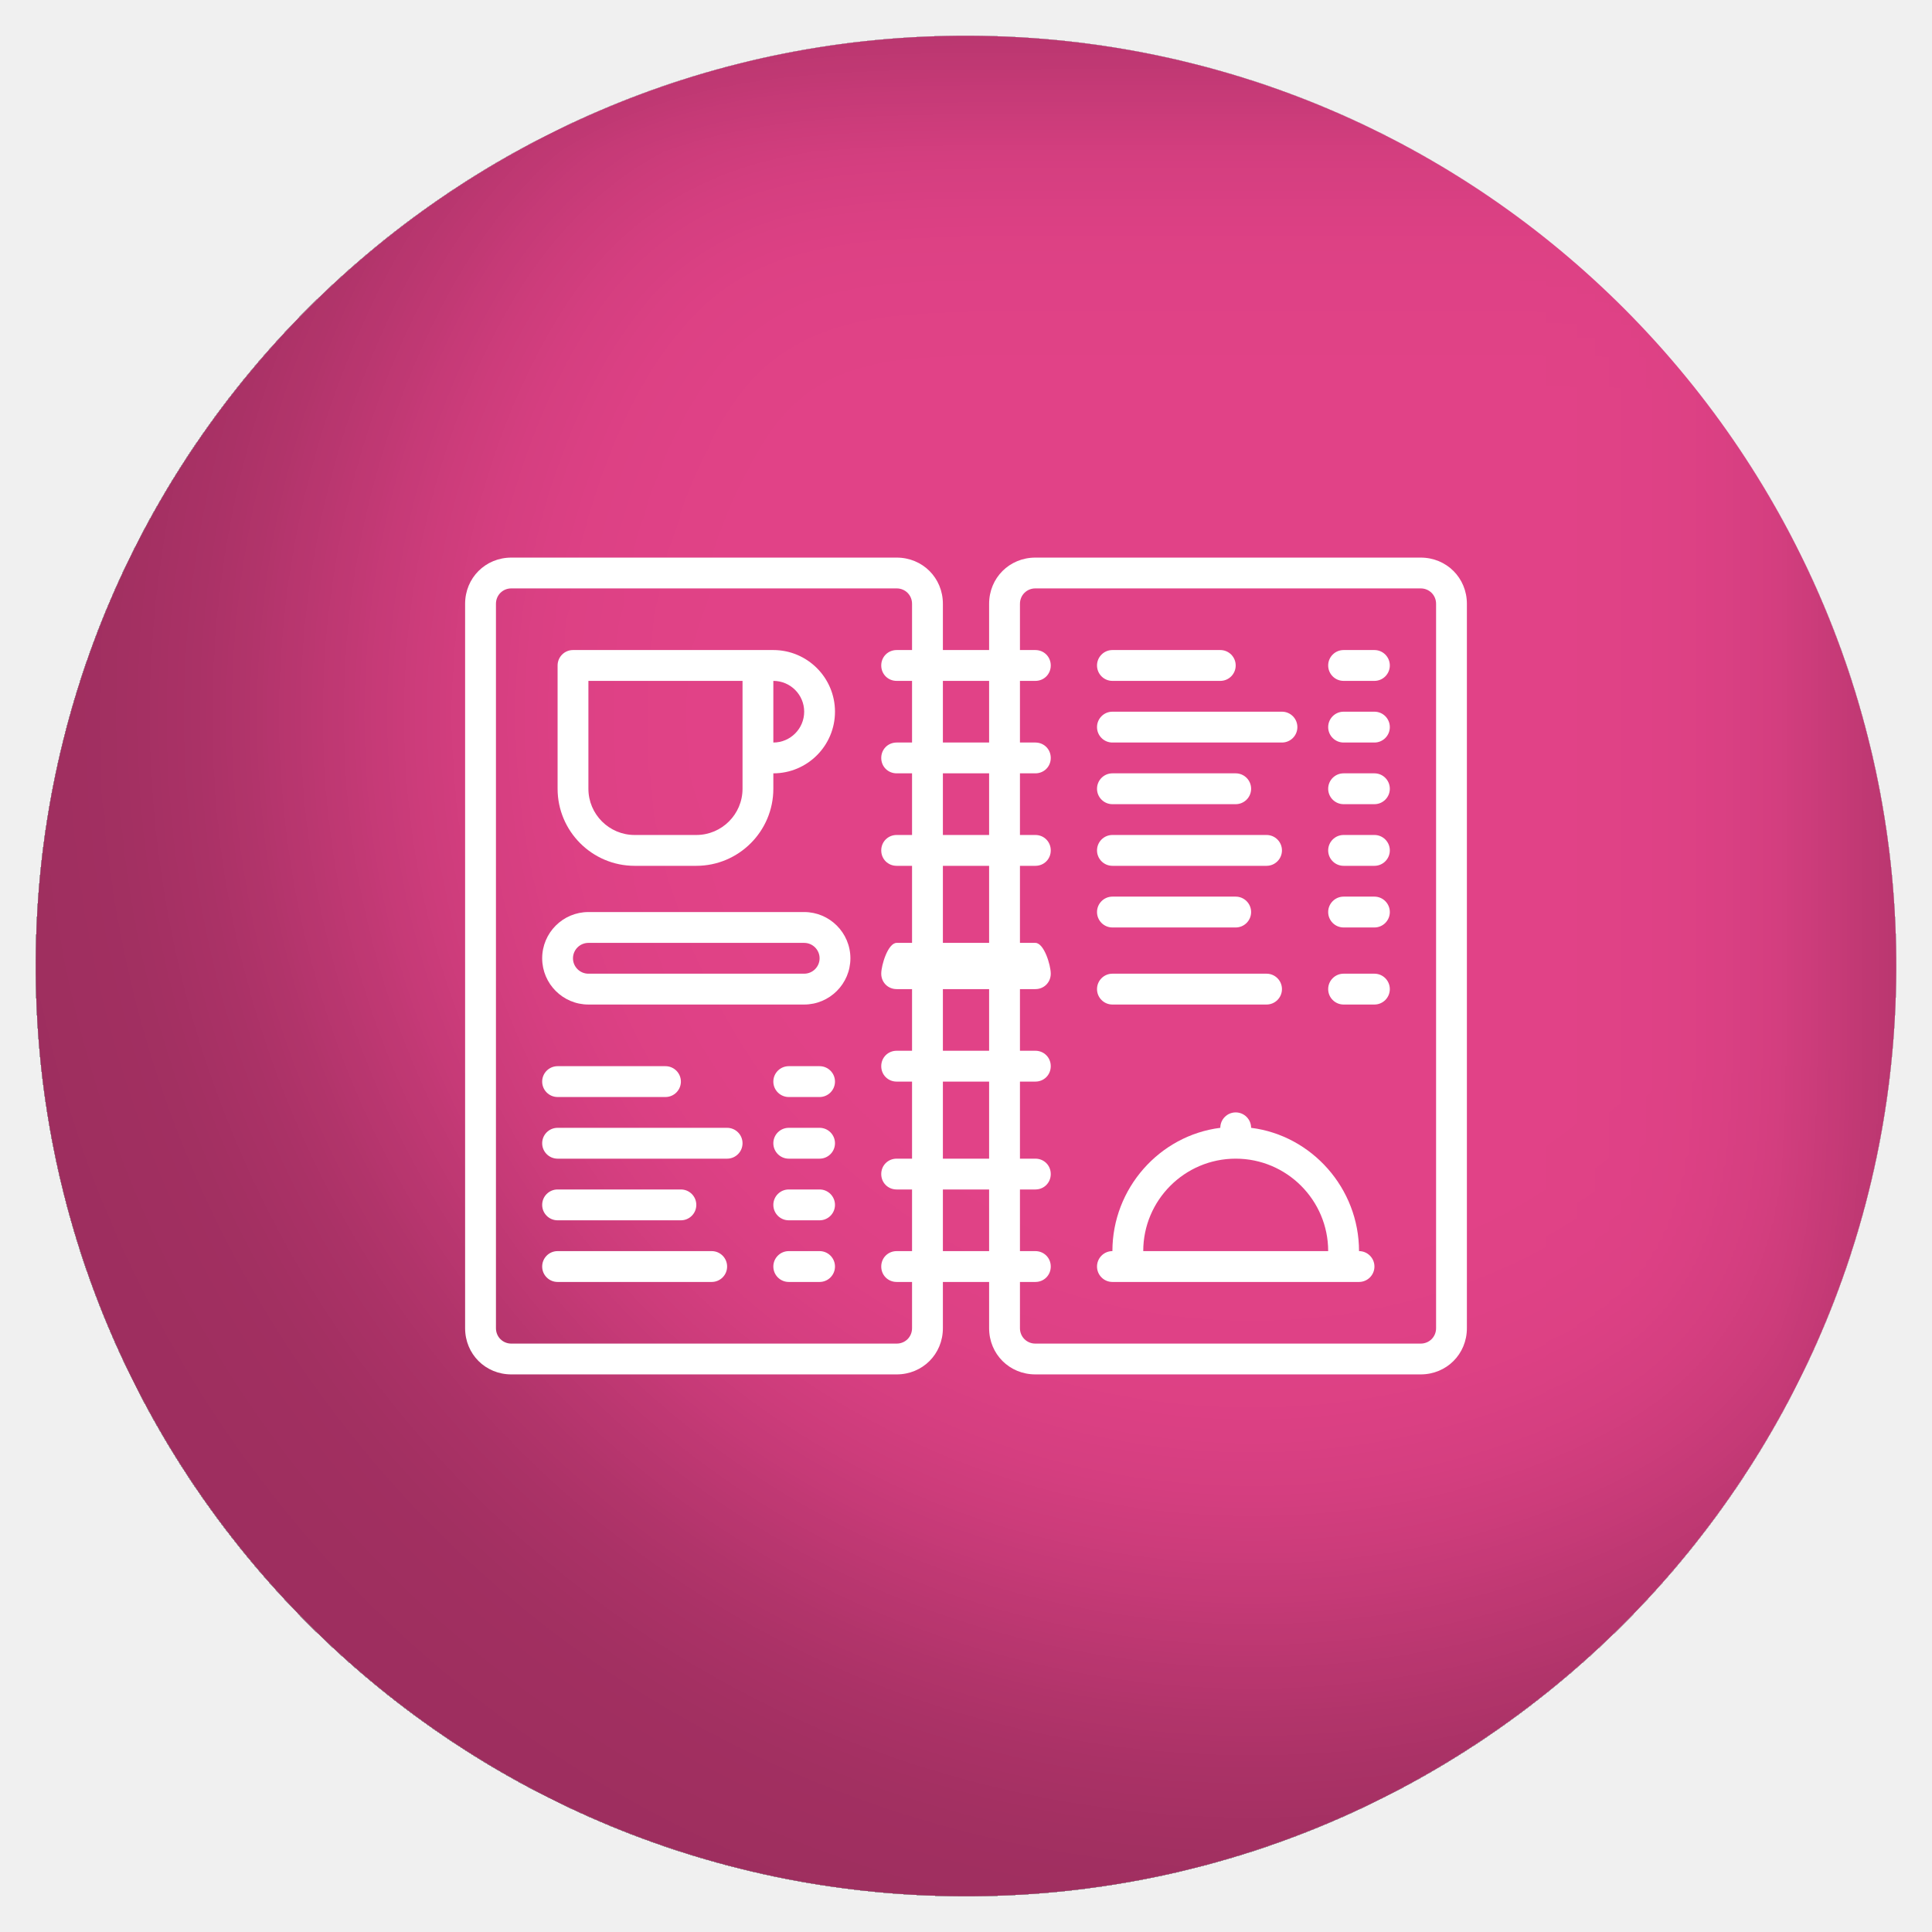
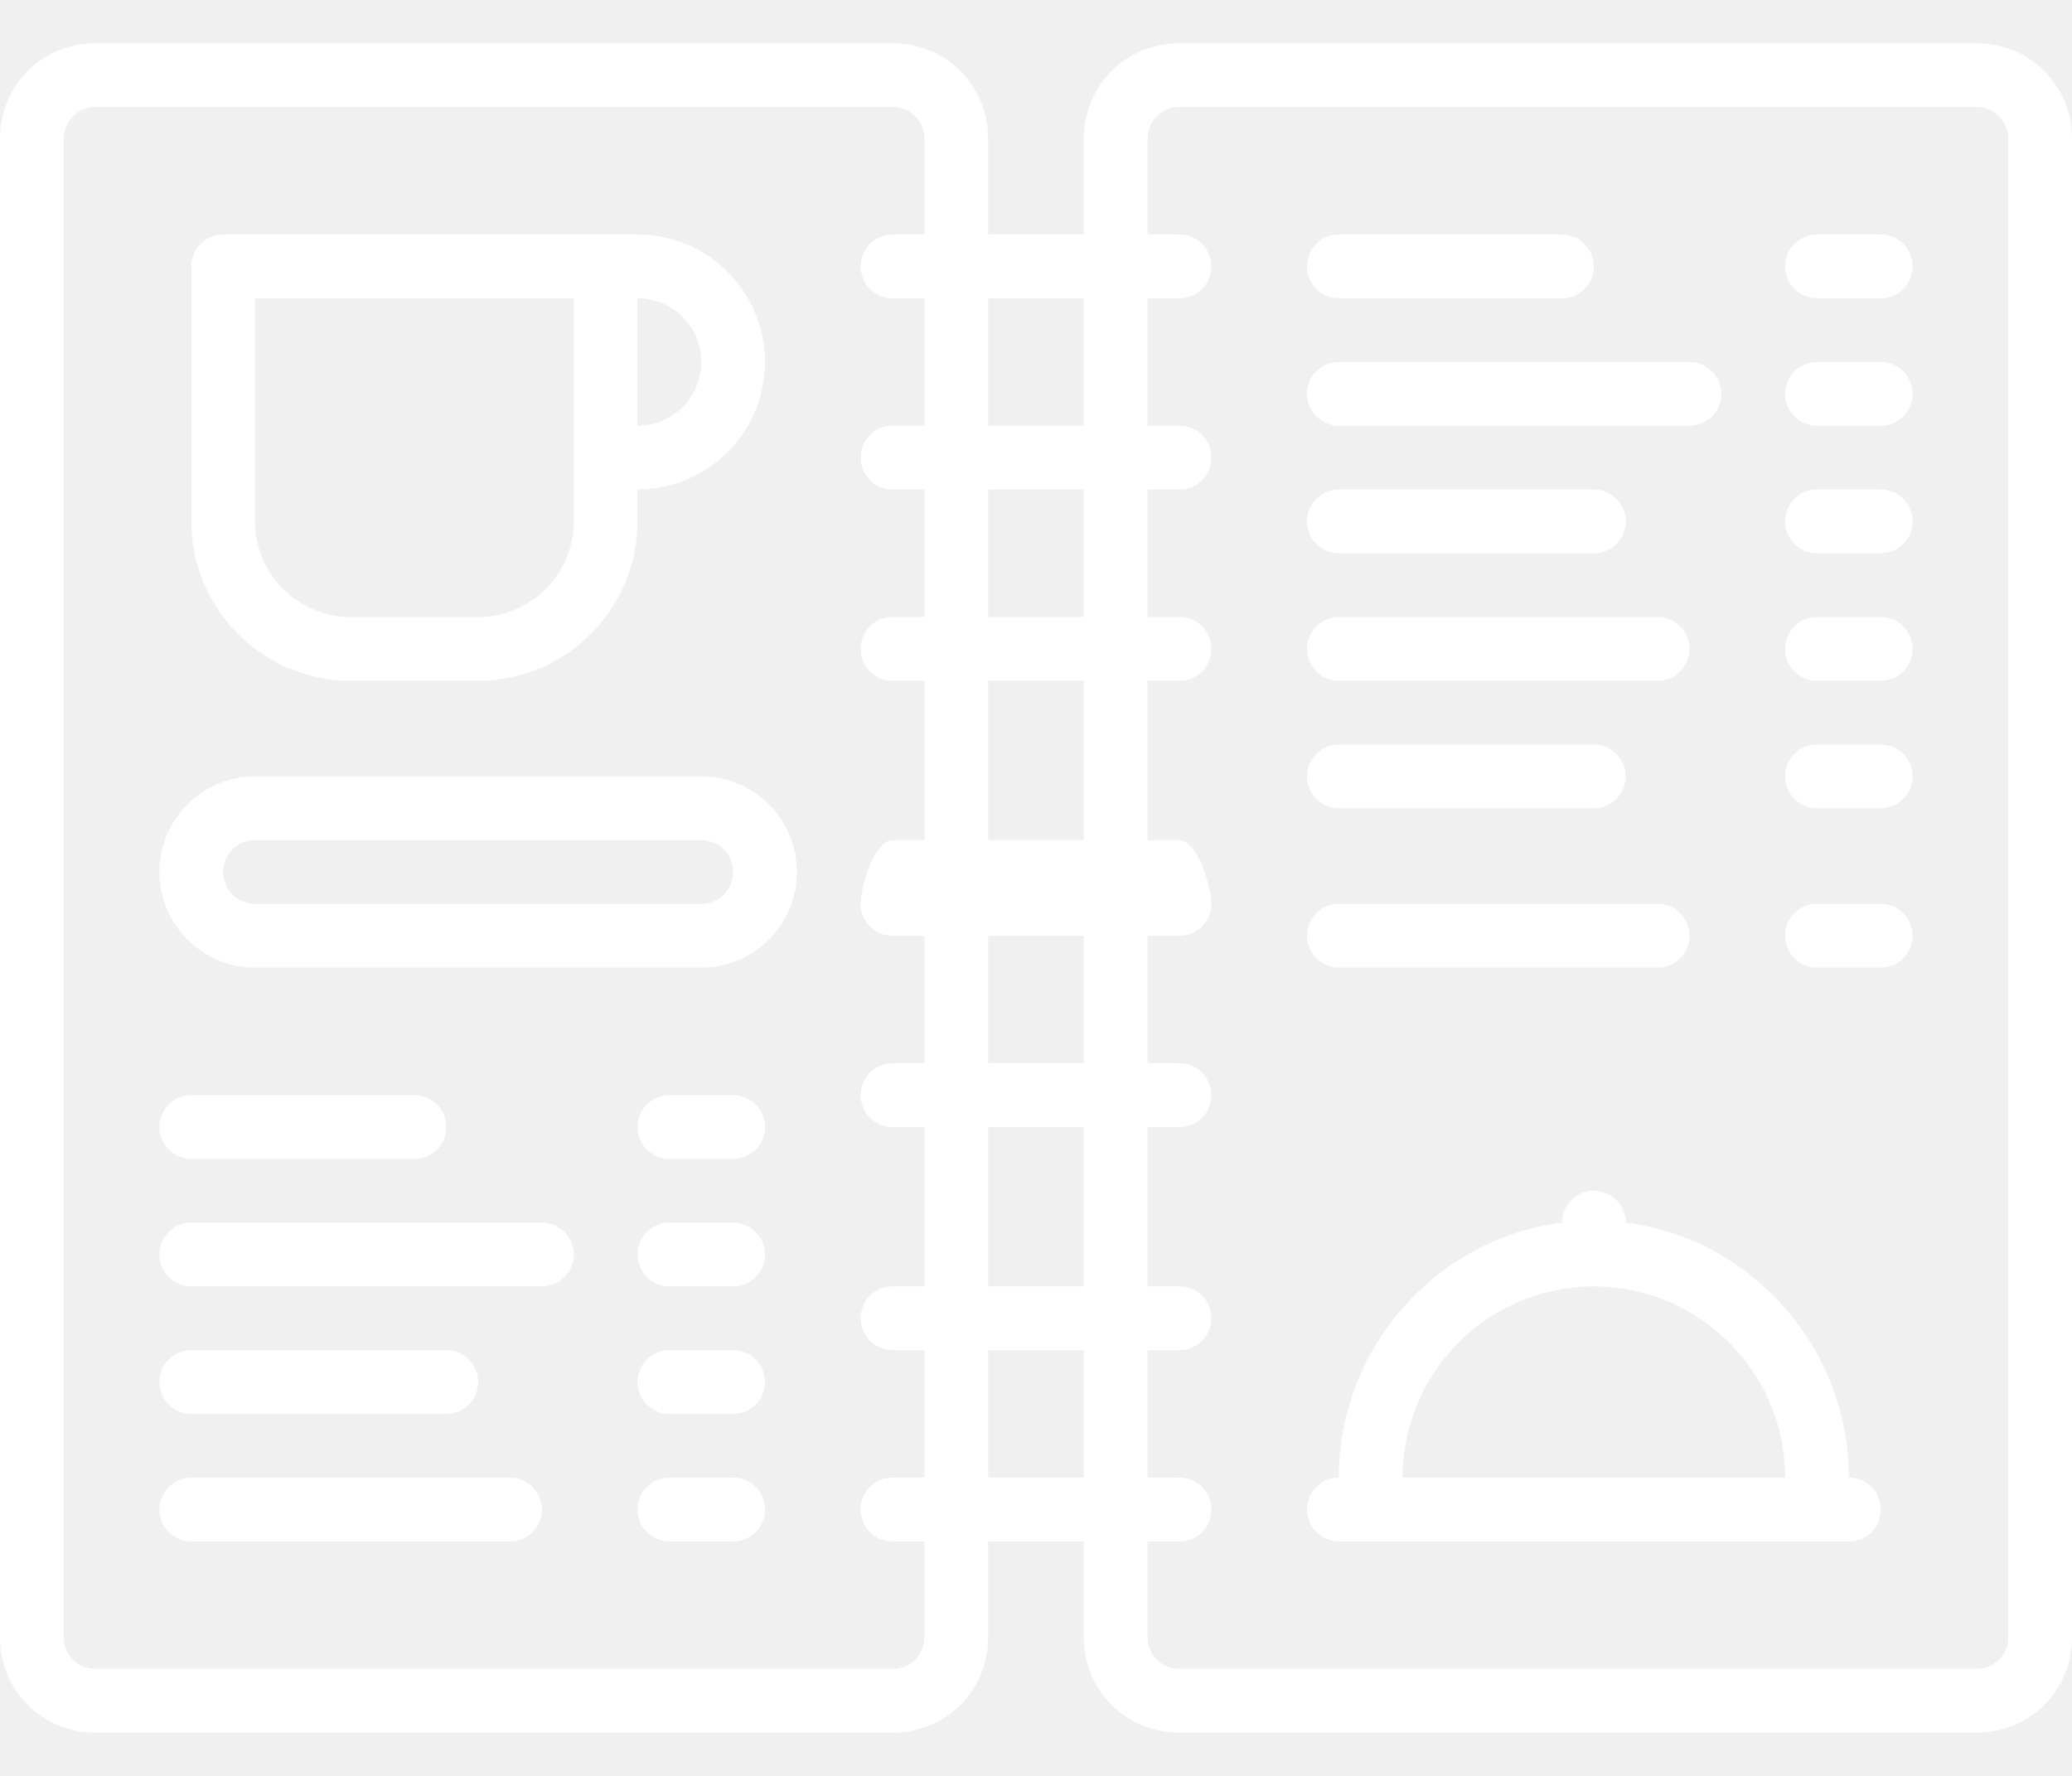
- <svg xmlns="http://www.w3.org/2000/svg" width="54" height="54" viewBox="0 0 54 54" fill="none">
-   <g filter="url(#filter0_i_98_1774)">
-     <circle cx="27" cy="27" r="26" transform="rotate(90.2458 27.0001 27.0001)" fill="#E14287" />
-   </g>
-   <g clip-path="url(#clip0_98_1774)">
-     <path d="M39.708 15.585H28.939C28.215 15.585 27.646 16.151 27.646 16.877V18.169H26.354V16.877C26.354 16.151 25.785 15.585 25.062 15.585H14.292C13.569 15.585 13 16.151 13 16.877V37.123C13 37.849 13.569 38.415 14.292 38.415H25.062C25.785 38.415 26.354 37.849 26.354 37.123V35.831H27.646V37.123C27.646 37.849 28.215 38.415 28.939 38.415H39.708C40.431 38.415 41 37.849 41 37.123V16.877C41 16.151 40.431 15.585 39.708 15.585ZM27.646 19.031V20.754H26.354V19.031H27.646ZM26.354 29.369V27.646H27.646V29.369H26.354ZM27.646 30.231V32.385H26.354V30.231H27.646ZM26.354 26.354V24.2H27.646V26.354H26.354ZM26.354 23.338V21.615H27.646V23.338H26.354ZM25.492 37.123C25.492 37.365 25.303 37.554 25.062 37.554H14.292C14.051 37.554 13.862 37.365 13.862 37.123V16.877C13.862 16.635 14.051 16.446 14.292 16.446H25.062C25.303 16.446 25.492 16.635 25.492 16.877V18.169H25.062C24.82 18.169 24.631 18.358 24.631 18.6C24.631 18.842 24.82 19.031 25.062 19.031H25.492V20.754H25.062C24.82 20.754 24.631 20.942 24.631 21.185C24.631 21.427 24.82 21.615 25.062 21.615H25.492V23.338H25.062C24.82 23.338 24.631 23.527 24.631 23.769C24.631 24.012 24.82 24.2 25.062 24.2H25.492V26.354H25.062C24.82 26.354 24.631 26.973 24.631 27.215C24.631 27.458 24.82 27.646 25.062 27.646H25.492V29.369H25.062C24.82 29.369 24.631 29.558 24.631 29.8C24.631 30.042 24.82 30.231 25.062 30.231H25.492V32.385H25.062C24.82 32.385 24.631 32.573 24.631 32.815C24.631 33.058 24.82 33.246 25.062 33.246H25.492V34.969H25.062C24.82 34.969 24.631 35.158 24.631 35.4C24.631 35.642 24.82 35.831 25.062 35.831H25.492V37.123ZM26.354 34.969V33.246H27.646V34.969H26.354ZM40.139 37.123C40.139 37.365 39.949 37.554 39.708 37.554H28.939C28.698 37.554 28.508 37.365 28.508 37.123V35.831H28.939C29.18 35.831 29.369 35.642 29.369 35.4C29.369 35.158 29.18 34.969 28.939 34.969H28.508V33.246H28.939C29.18 33.246 29.369 33.058 29.369 32.815C29.369 32.573 29.18 32.385 28.939 32.385H28.508V30.231H28.939C29.18 30.231 29.369 30.042 29.369 29.8C29.369 29.558 29.18 29.369 28.939 29.369H28.508V27.646H28.939C29.18 27.646 29.369 27.458 29.369 27.215C29.369 26.973 29.18 26.354 28.939 26.354H28.508V24.2H28.939C29.18 24.2 29.369 24.012 29.369 23.769C29.369 23.527 29.18 23.338 28.939 23.338H28.508V21.615H28.939C29.18 21.615 29.369 21.427 29.369 21.185C29.369 20.942 29.18 20.754 28.939 20.754H28.508V19.031H28.939C29.18 19.031 29.369 18.842 29.369 18.6C29.369 18.358 29.18 18.169 28.939 18.169H28.508V16.877C28.508 16.635 28.698 16.446 28.939 16.446H39.708C39.949 16.446 40.139 16.635 40.139 16.877V37.123Z" fill="white" />
-     <path d="M17.738 24.2H19.462C20.649 24.2 21.615 23.234 21.615 22.046V21.615C22.566 21.615 23.338 20.843 23.338 19.892C23.338 18.942 22.566 18.169 21.615 18.169H21.185H16.015C15.778 18.169 15.585 18.362 15.585 18.6V22.046C15.585 23.234 16.551 24.2 17.738 24.2ZM22.477 19.892C22.477 20.367 22.091 20.754 21.615 20.754V19.031C22.091 19.031 22.477 19.417 22.477 19.892ZM16.446 19.031H20.754V22.046C20.754 22.759 20.174 23.338 19.462 23.338H17.738C17.026 23.338 16.446 22.759 16.446 22.046V19.031Z" fill="white" />
-     <path d="M15.585 30.662H18.6C18.838 30.662 19.031 30.468 19.031 30.231C19.031 29.993 18.838 29.8 18.6 29.8H15.585C15.347 29.8 15.154 29.993 15.154 30.231C15.154 30.468 15.347 30.662 15.585 30.662Z" fill="white" />
-     <path d="M22.908 29.8H22.046C21.808 29.8 21.615 29.993 21.615 30.231C21.615 30.468 21.808 30.662 22.046 30.662H22.908C23.145 30.662 23.338 30.468 23.338 30.231C23.338 29.993 23.145 29.8 22.908 29.8Z" fill="white" />
-     <path d="M20.323 31.523H15.585C15.347 31.523 15.154 31.716 15.154 31.954C15.154 32.192 15.347 32.385 15.585 32.385H20.323C20.561 32.385 20.754 32.192 20.754 31.954C20.754 31.716 20.561 31.523 20.323 31.523Z" fill="white" />
-     <path d="M22.908 31.523H22.046C21.808 31.523 21.615 31.716 21.615 31.954C21.615 32.192 21.808 32.385 22.046 32.385H22.908C23.145 32.385 23.338 32.192 23.338 31.954C23.338 31.716 23.145 31.523 22.908 31.523Z" fill="white" />
-     <path d="M15.585 34.108H19.031C19.269 34.108 19.462 33.915 19.462 33.677C19.462 33.439 19.269 33.246 19.031 33.246H15.585C15.347 33.246 15.154 33.439 15.154 33.677C15.154 33.915 15.347 34.108 15.585 34.108Z" fill="white" />
-     <path d="M22.908 33.246H22.046C21.808 33.246 21.615 33.439 21.615 33.677C21.615 33.915 21.808 34.108 22.046 34.108H22.908C23.145 34.108 23.338 33.915 23.338 33.677C23.338 33.439 23.145 33.246 22.908 33.246Z" fill="white" />
-     <path d="M19.892 34.969H15.585C15.347 34.969 15.154 35.162 15.154 35.4C15.154 35.638 15.347 35.831 15.585 35.831H19.892C20.13 35.831 20.323 35.638 20.323 35.4C20.323 35.162 20.13 34.969 19.892 34.969Z" fill="white" />
-     <path d="M22.908 34.969H22.046C21.808 34.969 21.615 35.162 21.615 35.4C21.615 35.638 21.808 35.831 22.046 35.831H22.908C23.145 35.831 23.338 35.638 23.338 35.4C23.338 35.162 23.145 34.969 22.908 34.969Z" fill="white" />
-     <path d="M22.477 25.492H16.446C15.734 25.492 15.154 26.072 15.154 26.785C15.154 27.497 15.734 28.077 16.446 28.077H22.477C23.189 28.077 23.769 27.497 23.769 26.785C23.769 26.072 23.189 25.492 22.477 25.492ZM22.477 27.215H16.446C16.209 27.215 16.015 27.022 16.015 26.785C16.015 26.547 16.209 26.354 16.446 26.354H22.477C22.714 26.354 22.908 26.547 22.908 26.785C22.908 27.022 22.714 27.215 22.477 27.215Z" fill="white" />
-     <path d="M37.985 34.969C37.985 33.215 36.666 31.736 34.969 31.523C34.969 31.285 34.776 31.092 34.538 31.092C34.301 31.092 34.108 31.285 34.108 31.523C32.41 31.736 31.092 33.215 31.092 34.969C30.855 34.969 30.662 35.162 30.662 35.4C30.662 35.638 30.855 35.831 31.092 35.831H37.985C38.222 35.831 38.416 35.638 38.416 35.4C38.416 35.162 38.222 34.969 37.985 34.969ZM34.538 32.385C35.964 32.385 37.123 33.544 37.123 34.969H31.954C31.954 33.544 33.113 32.385 34.538 32.385Z" fill="white" />
-     <path d="M31.092 19.031H34.108C34.346 19.031 34.538 18.838 34.538 18.6C34.538 18.362 34.346 18.169 34.108 18.169H31.092C30.855 18.169 30.662 18.362 30.662 18.6C30.662 18.838 30.855 19.031 31.092 19.031Z" fill="white" />
-     <path d="M38.416 18.169H37.554C37.316 18.169 37.123 18.362 37.123 18.6C37.123 18.838 37.316 19.031 37.554 19.031H38.416C38.653 19.031 38.846 18.838 38.846 18.6C38.846 18.362 38.653 18.169 38.416 18.169Z" fill="white" />
-     <path d="M31.092 20.754H35.831C36.069 20.754 36.262 20.561 36.262 20.323C36.262 20.085 36.069 19.892 35.831 19.892H31.092C30.855 19.892 30.662 20.085 30.662 20.323C30.662 20.561 30.855 20.754 31.092 20.754Z" fill="white" />
-     <path d="M38.416 19.892H37.554C37.316 19.892 37.123 20.085 37.123 20.323C37.123 20.561 37.316 20.754 37.554 20.754H38.416C38.653 20.754 38.846 20.561 38.846 20.323C38.846 20.085 38.653 19.892 38.416 19.892Z" fill="white" />
-     <path d="M31.092 22.477H34.538C34.776 22.477 34.969 22.284 34.969 22.046C34.969 21.808 34.776 21.615 34.538 21.615H31.092C30.855 21.615 30.662 21.808 30.662 22.046C30.662 22.284 30.855 22.477 31.092 22.477Z" fill="white" />
-     <path d="M38.416 21.615H37.554C37.316 21.615 37.123 21.808 37.123 22.046C37.123 22.284 37.316 22.477 37.554 22.477H38.416C38.653 22.477 38.846 22.284 38.846 22.046C38.846 21.808 38.653 21.615 38.416 21.615Z" fill="white" />
-     <path d="M31.092 24.2H35.4C35.638 24.2 35.831 24.007 35.831 23.769C35.831 23.531 35.638 23.338 35.4 23.338H31.092C30.855 23.338 30.662 23.531 30.662 23.769C30.662 24.007 30.855 24.2 31.092 24.2Z" fill="white" />
-     <path d="M38.416 23.338H37.554C37.316 23.338 37.123 23.531 37.123 23.769C37.123 24.007 37.316 24.2 37.554 24.2H38.416C38.653 24.2 38.846 24.007 38.846 23.769C38.846 23.531 38.653 23.338 38.416 23.338Z" fill="white" />
-     <path d="M31.092 25.923H34.538C34.776 25.923 34.969 25.73 34.969 25.492C34.969 25.255 34.776 25.061 34.538 25.061H31.092C30.855 25.061 30.662 25.255 30.662 25.492C30.662 25.73 30.855 25.923 31.092 25.923Z" fill="white" />
-     <path d="M38.416 25.061H37.554C37.316 25.061 37.123 25.255 37.123 25.492C37.123 25.73 37.316 25.923 37.554 25.923H38.416C38.653 25.923 38.846 25.73 38.846 25.492C38.846 25.255 38.653 25.061 38.416 25.061Z" fill="white" />
-     <path d="M31.092 28.077H35.4C35.638 28.077 35.831 27.884 35.831 27.646C35.831 27.408 35.638 27.215 35.4 27.215H31.092C30.855 27.215 30.662 27.408 30.662 27.646C30.662 27.884 30.855 28.077 31.092 28.077Z" fill="white" />
-     <path d="M38.416 27.215H37.554C37.316 27.215 37.123 27.408 37.123 27.646C37.123 27.884 37.316 28.077 37.554 28.077H38.416C38.653 28.077 38.846 27.884 38.846 27.646C38.846 27.408 38.653 27.215 38.416 27.215Z" fill="white" />
-   </g>
-   <defs>
-     <filter id="filter0_i_98_1774" x="1" y="-6" width="60" height="59" filterUnits="userSpaceOnUse" color-interpolation-filters="sRGB">
-       <feFlood flood-opacity="0" result="BackgroundImageFix" />
-       <feBlend mode="normal" in="SourceGraphic" in2="BackgroundImageFix" result="shape" />
-       <feColorMatrix in="SourceAlpha" type="matrix" values="0 0 0 0 0 0 0 0 0 0 0 0 0 0 0 0 0 0 127 0" result="hardAlpha" />
-       <feOffset dx="8" dy="-7" />
-       <feGaussianBlur stdDeviation="4.5" />
-       <feComposite in2="hardAlpha" operator="arithmetic" k2="-1" k3="1" />
-       <feColorMatrix type="matrix" values="0 0 0 0 0 0 0 0 0 0 0 0 0 0 0 0 0 0 0.3 0" />
-       <feBlend mode="normal" in2="shape" result="effect1_innerShadow_98_1774" />
-     </filter>
-     <clipPath id="clip0_98_1774">
-       <rect width="28" height="28" fill="white" transform="translate(13.0001 13)" />
-     </clipPath>
-   </defs>
+ <svg xmlns="http://www.w3.org/2000/svg" width="28" height="24" viewBox="0 0 28 24" fill="none">
+   <path d="M26.708 0.585H15.938C15.215 0.585 14.646 1.151 14.646 1.877V3.169H13.354V1.877C13.354 1.151 12.785 0.585 12.062 0.585H1.292C0.569 0.585 6.10352e-05 1.151 6.10352e-05 1.877V22.123C6.10352e-05 22.849 0.569 23.415 1.292 23.415H12.062C12.785 23.415 13.354 22.849 13.354 22.123V20.831H14.646V22.123C14.646 22.849 15.215 23.415 15.938 23.415H26.708C27.431 23.415 28 22.849 28 22.123V1.877C28 1.151 27.431 0.585 26.708 0.585ZM14.646 4.031V5.754H13.354V4.031H14.646ZM13.354 14.369V12.646H14.646V14.369H13.354ZM14.646 15.231V17.385H13.354V15.231H14.646ZM13.354 11.354V9.2H14.646V11.354H13.354ZM13.354 8.338V6.615H14.646V8.338H13.354ZM12.492 22.123C12.492 22.365 12.303 22.554 12.062 22.554H1.292C1.051 22.554 0.862 22.365 0.862 22.123V1.877C0.862 1.635 1.051 1.446 1.292 1.446H12.062C12.303 1.446 12.492 1.635 12.492 1.877V3.169H12.062C11.82 3.169 11.631 3.358 11.631 3.6C11.631 3.842 11.82 4.031 12.062 4.031H12.492V5.754H12.062C11.82 5.754 11.631 5.942 11.631 6.185C11.631 6.427 11.82 6.615 12.062 6.615H12.492V8.338H12.062C11.82 8.338 11.631 8.527 11.631 8.769C11.631 9.012 11.82 9.2 12.062 9.2H12.492V11.354H12.062C11.82 11.354 11.631 11.973 11.631 12.215C11.631 12.458 11.82 12.646 12.062 12.646H12.492V14.369H12.062C11.82 14.369 11.631 14.558 11.631 14.8C11.631 15.042 11.82 15.231 12.062 15.231H12.492V17.385H12.062C11.82 17.385 11.631 17.573 11.631 17.815C11.631 18.058 11.82 18.246 12.062 18.246H12.492V19.969H12.062C11.82 19.969 11.631 20.158 11.631 20.4C11.631 20.642 11.82 20.831 12.062 20.831H12.492V22.123ZM13.354 19.969V18.246H14.646V19.969H13.354ZM27.139 22.123C27.139 22.365 26.949 22.554 26.708 22.554H15.938C15.697 22.554 15.508 22.365 15.508 22.123V20.831H15.938C16.18 20.831 16.369 20.642 16.369 20.4C16.369 20.158 16.18 19.969 15.938 19.969H15.508V18.246H15.938C16.18 18.246 16.369 18.058 16.369 17.815C16.369 17.573 16.18 17.385 15.938 17.385H15.508V15.231H15.938C16.18 15.231 16.369 15.042 16.369 14.8C16.369 14.558 16.18 14.369 15.938 14.369H15.508V12.646H15.938C16.18 12.646 16.369 12.458 16.369 12.215C16.369 11.973 16.18 11.354 15.938 11.354H15.508V9.2H15.938C16.18 9.2 16.369 9.012 16.369 8.769C16.369 8.527 16.18 8.338 15.938 8.338H15.508V6.615H15.938C16.18 6.615 16.369 6.427 16.369 6.185C16.369 5.942 16.18 5.754 15.938 5.754H15.508V4.031H15.938C16.18 4.031 16.369 3.842 16.369 3.6C16.369 3.358 16.18 3.169 15.938 3.169H15.508V1.877C15.508 1.635 15.697 1.446 15.938 1.446H26.708C26.949 1.446 27.139 1.635 27.139 1.877V22.123Z" fill="white" />
+   <path d="M4.739 9.2H6.462C7.649 9.2 8.615 8.234 8.615 7.046V6.615C9.566 6.615 10.338 5.843 10.338 4.892C10.338 3.942 9.566 3.169 8.615 3.169H8.185H3.015C2.778 3.169 2.585 3.362 2.585 3.6V7.046C2.585 8.234 3.551 9.2 4.739 9.2ZM9.477 4.892C9.477 5.367 9.091 5.754 8.615 5.754V4.031C9.091 4.031 9.477 4.417 9.477 4.892ZM3.446 4.031H7.754V7.046C7.754 7.759 7.174 8.338 6.462 8.338H4.739C4.026 8.338 3.446 7.759 3.446 7.046V4.031Z" fill="white" />
+   <path d="M2.585 15.662H5.6C5.838 15.662 6.031 15.469 6.031 15.231C6.031 14.993 5.838 14.8 5.6 14.8H2.585C2.347 14.8 2.154 14.993 2.154 15.231C2.154 15.469 2.347 15.662 2.585 15.662Z" fill="white" />
+   <path d="M9.908 14.8H9.046C8.808 14.8 8.615 14.993 8.615 15.231C8.615 15.469 8.808 15.662 9.046 15.662H9.908C10.146 15.662 10.338 15.469 10.338 15.231C10.338 14.993 10.146 14.8 9.908 14.8Z" fill="white" />
+   <path d="M7.323 16.523H2.585C2.347 16.523 2.154 16.716 2.154 16.954C2.154 17.192 2.347 17.385 2.585 17.385H7.323C7.561 17.385 7.754 17.192 7.754 16.954C7.754 16.716 7.561 16.523 7.323 16.523Z" fill="white" />
+   <path d="M9.908 16.523H9.046C8.808 16.523 8.615 16.716 8.615 16.954C8.615 17.192 8.808 17.385 9.046 17.385H9.908C10.146 17.385 10.338 17.192 10.338 16.954C10.338 16.716 10.146 16.523 9.908 16.523Z" fill="white" />
+   <path d="M2.585 19.108H6.031C6.269 19.108 6.462 18.915 6.462 18.677C6.462 18.439 6.269 18.246 6.031 18.246H2.585C2.347 18.246 2.154 18.439 2.154 18.677C2.154 18.915 2.347 19.108 2.585 19.108Z" fill="white" />
+   <path d="M9.908 18.246H9.046C8.808 18.246 8.615 18.439 8.615 18.677C8.615 18.915 8.808 19.108 9.046 19.108H9.908C10.146 19.108 10.338 18.915 10.338 18.677C10.338 18.439 10.146 18.246 9.908 18.246Z" fill="white" />
+   <path d="M6.892 19.969H2.585C2.347 19.969 2.154 20.162 2.154 20.4C2.154 20.638 2.347 20.831 2.585 20.831H6.892C7.13 20.831 7.323 20.638 7.323 20.4C7.323 20.162 7.13 19.969 6.892 19.969Z" fill="white" />
+   <path d="M9.908 19.969H9.046C8.808 19.969 8.615 20.162 8.615 20.4C8.615 20.638 8.808 20.831 9.046 20.831H9.908C10.146 20.831 10.338 20.638 10.338 20.4C10.338 20.162 10.146 19.969 9.908 19.969Z" fill="white" />
+   <path d="M9.477 10.492H3.446C2.734 10.492 2.154 11.072 2.154 11.785C2.154 12.497 2.734 13.077 3.446 13.077H9.477C10.19 13.077 10.769 12.497 10.769 11.785C10.769 11.072 10.19 10.492 9.477 10.492ZM9.477 12.215H3.446C3.209 12.215 3.015 12.022 3.015 11.785C3.015 11.547 3.209 11.354 3.446 11.354H9.477C9.714 11.354 9.908 11.547 9.908 11.785C9.908 12.022 9.714 12.215 9.477 12.215Z" fill="white" />
+   <path d="M24.985 19.969C24.985 18.215 23.666 16.736 21.969 16.523C21.969 16.285 21.776 16.092 21.538 16.092C21.301 16.092 21.108 16.285 21.108 16.523C19.41 16.736 18.092 18.215 18.092 19.969C17.855 19.969 17.662 20.162 17.662 20.4C17.662 20.638 17.855 20.831 18.092 20.831H24.985C25.223 20.831 25.416 20.638 25.416 20.4C25.416 20.162 25.223 19.969 24.985 19.969ZM21.538 17.385C22.964 17.385 24.123 18.544 24.123 19.969H18.954C18.954 18.544 20.113 17.385 21.538 17.385Z" fill="white" />
+   <path d="M18.092 4.031H21.108C21.346 4.031 21.538 3.838 21.538 3.6C21.538 3.362 21.346 3.169 21.108 3.169H18.092C17.855 3.169 17.662 3.362 17.662 3.6C17.662 3.838 17.855 4.031 18.092 4.031Z" fill="white" />
+   <path d="M25.416 3.169H24.554C24.316 3.169 24.123 3.362 24.123 3.6C24.123 3.838 24.316 4.031 24.554 4.031H25.416C25.653 4.031 25.846 3.838 25.846 3.6C25.846 3.362 25.653 3.169 25.416 3.169Z" fill="white" />
+   <path d="M18.092 5.754H22.831C23.069 5.754 23.262 5.561 23.262 5.323C23.262 5.085 23.069 4.892 22.831 4.892H18.092C17.855 4.892 17.662 5.085 17.662 5.323C17.662 5.561 17.855 5.754 18.092 5.754Z" fill="white" />
+   <path d="M25.416 4.892H24.554C24.316 4.892 24.123 5.085 24.123 5.323C24.123 5.561 24.316 5.754 24.554 5.754H25.416C25.653 5.754 25.846 5.561 25.846 5.323C25.846 5.085 25.653 4.892 25.416 4.892Z" fill="white" />
+   <path d="M18.092 7.477H21.538C21.776 7.477 21.969 7.284 21.969 7.046C21.969 6.808 21.776 6.615 21.538 6.615H18.092C17.855 6.615 17.662 6.808 17.662 7.046C17.662 7.284 17.855 7.477 18.092 7.477Z" fill="white" />
+   <path d="M25.416 6.615H24.554C24.316 6.615 24.123 6.808 24.123 7.046C24.123 7.284 24.316 7.477 24.554 7.477H25.416C25.653 7.477 25.846 7.284 25.846 7.046C25.846 6.808 25.653 6.615 25.416 6.615Z" fill="white" />
+   <path d="M18.092 9.2H22.4C22.638 9.2 22.831 9.007 22.831 8.769C22.831 8.531 22.638 8.338 22.4 8.338H18.092C17.855 8.338 17.662 8.531 17.662 8.769C17.662 9.007 17.855 9.2 18.092 9.2Z" fill="white" />
+   <path d="M25.416 8.338H24.554C24.316 8.338 24.123 8.531 24.123 8.769C24.123 9.007 24.316 9.2 24.554 9.2H25.416C25.653 9.2 25.846 9.007 25.846 8.769C25.846 8.531 25.653 8.338 25.416 8.338Z" fill="white" />
+   <path d="M18.092 10.923H21.538C21.776 10.923 21.969 10.73 21.969 10.492C21.969 10.255 21.776 10.062 21.538 10.062H18.092C17.855 10.062 17.662 10.255 17.662 10.492C17.662 10.73 17.855 10.923 18.092 10.923Z" fill="white" />
+   <path d="M25.416 10.062H24.554C24.316 10.062 24.123 10.255 24.123 10.492C24.123 10.73 24.316 10.923 24.554 10.923H25.416C25.653 10.923 25.846 10.73 25.846 10.492C25.846 10.255 25.653 10.062 25.416 10.062Z" fill="white" />
+   <path d="M18.092 13.077H22.4C22.638 13.077 22.831 12.884 22.831 12.646C22.831 12.408 22.638 12.215 22.4 12.215H18.092C17.855 12.215 17.662 12.408 17.662 12.646C17.662 12.884 17.855 13.077 18.092 13.077Z" fill="white" />
+   <path d="M25.416 12.215H24.554C24.316 12.215 24.123 12.408 24.123 12.646C24.123 12.884 24.316 13.077 24.554 13.077H25.416C25.653 13.077 25.846 12.884 25.846 12.646C25.846 12.408 25.653 12.215 25.416 12.215Z" fill="white" />
</svg>
